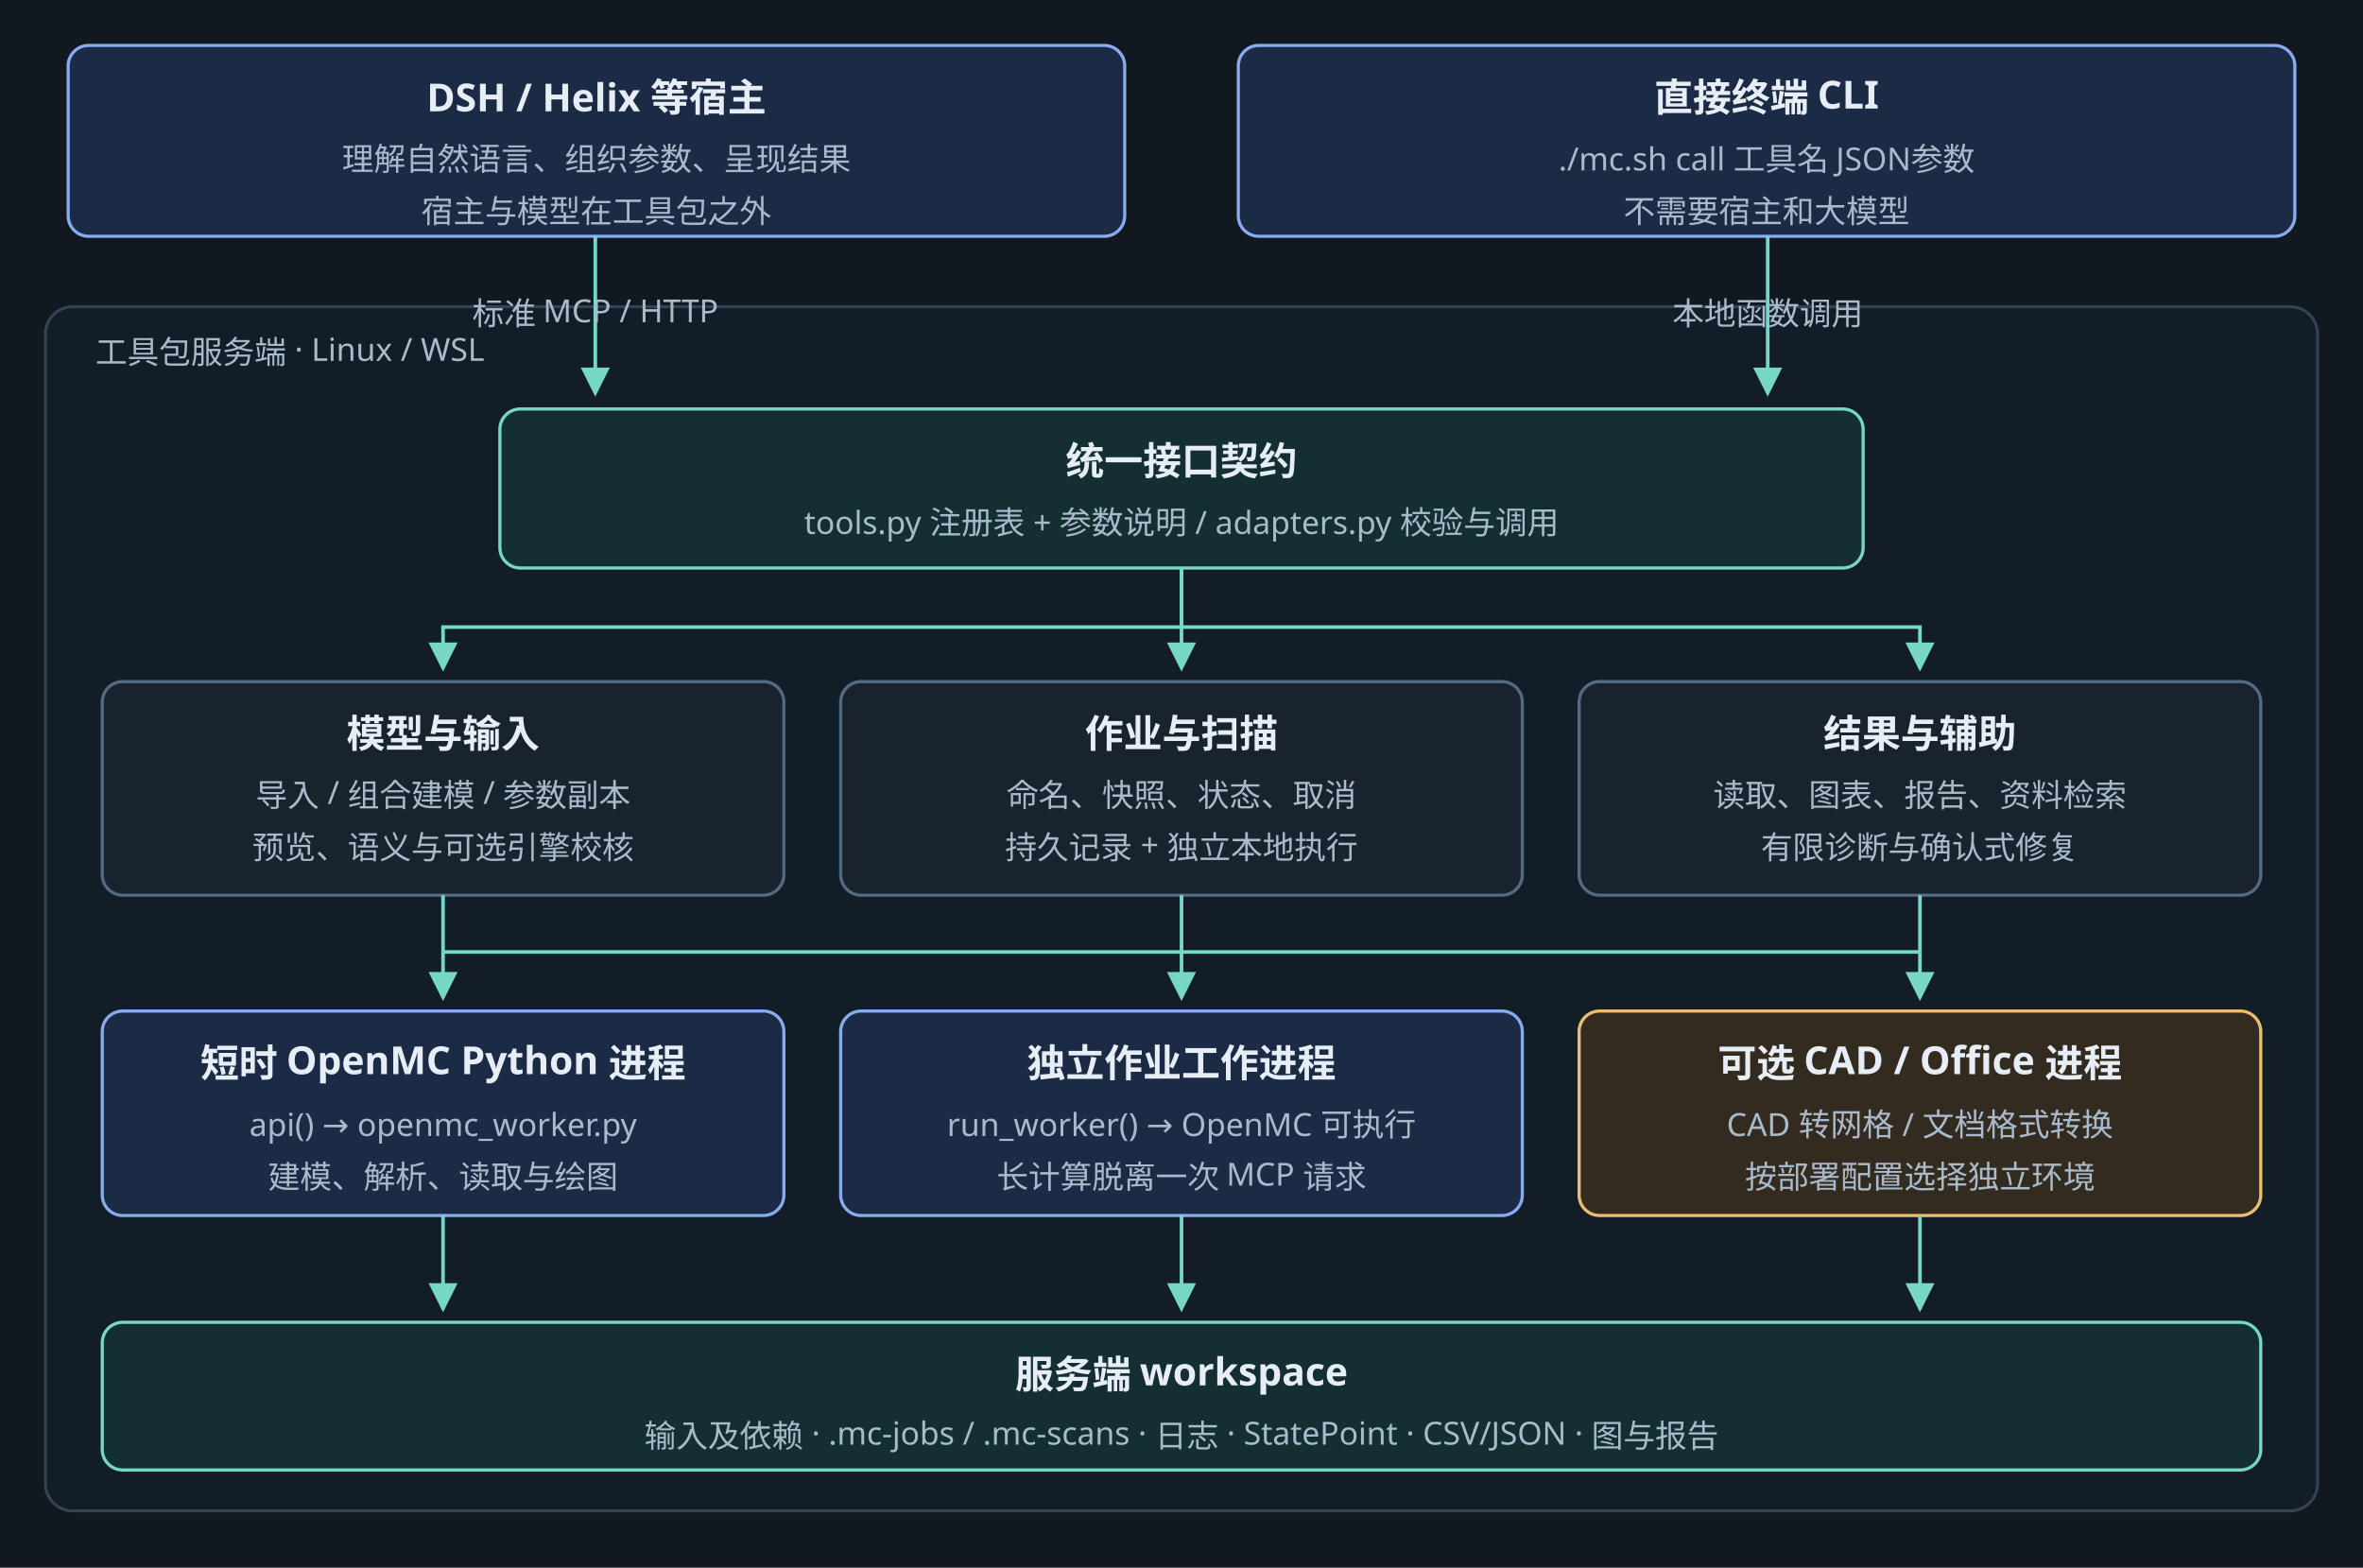
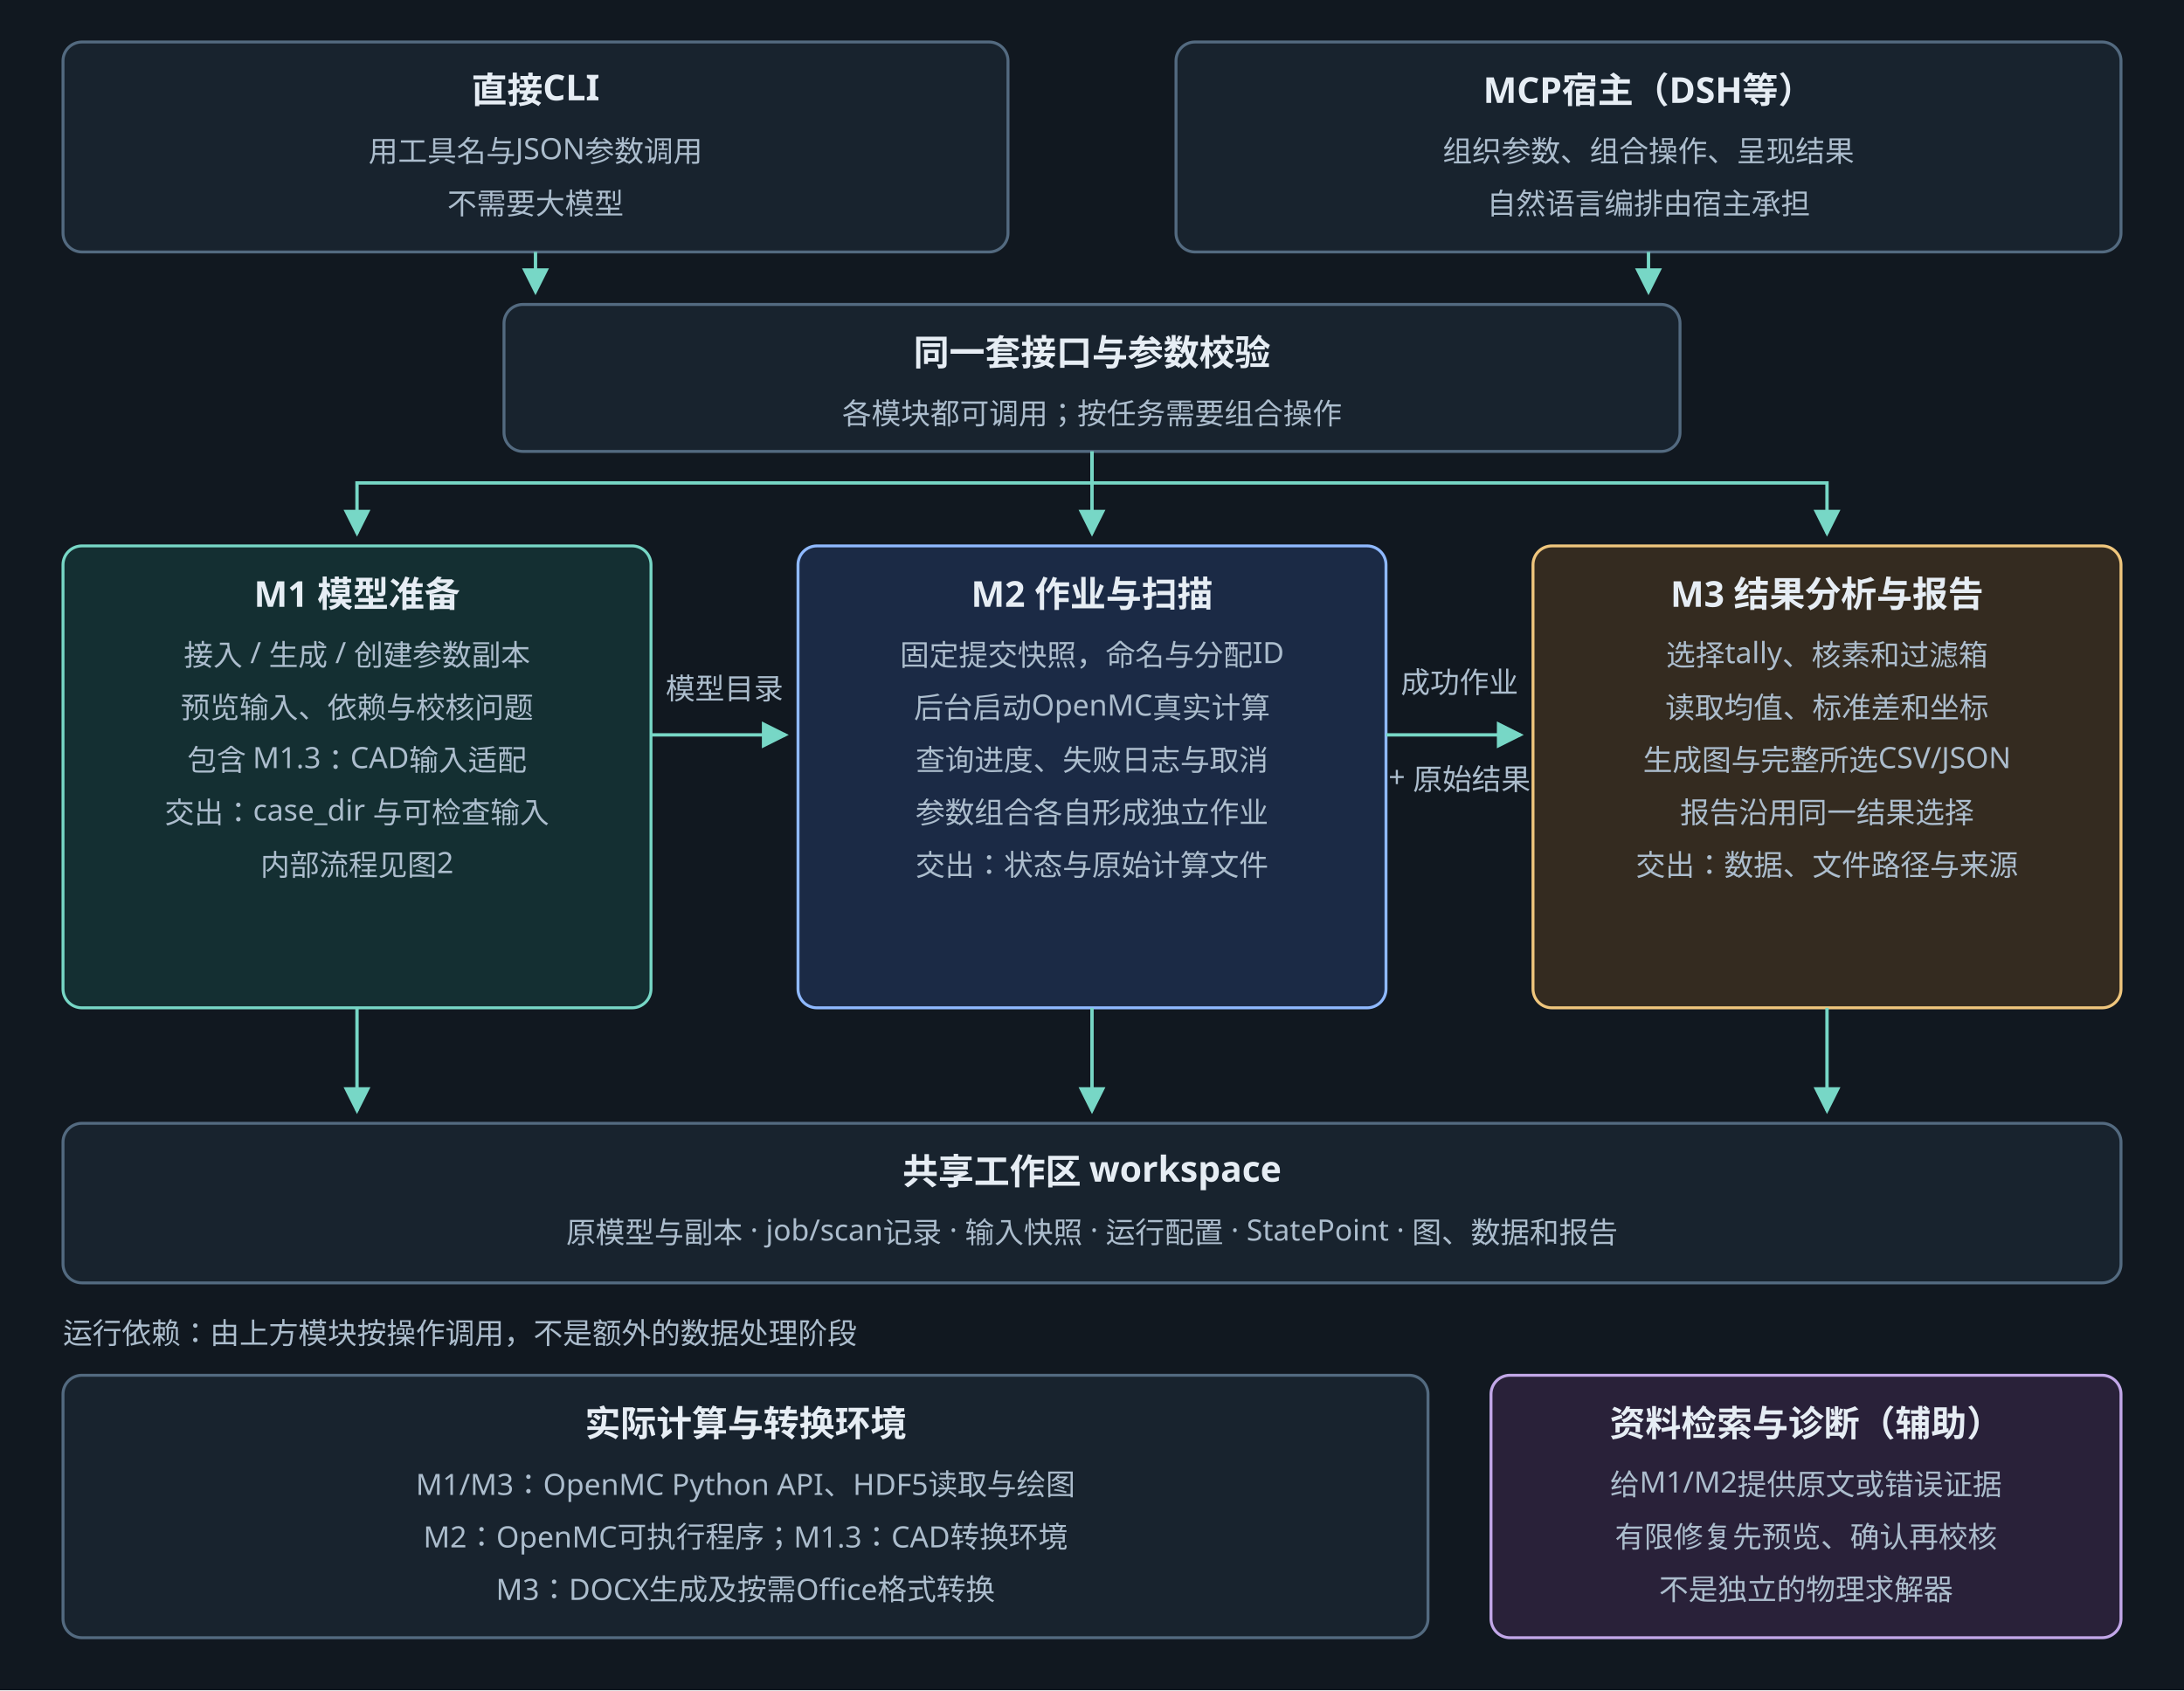
- <svg xmlns="http://www.w3.org/2000/svg" width="1040" height="690" viewBox="0 0 1040 690" role="img" aria-labelledby="title desc">
-   <rect width="1040" height="690" fill="#111820" />
-   <style>text{font-family:system-ui,"Microsoft YaHei",sans-serif;fill:#e6edf4;font-size:16px}.small{fill:#a9bacb;font-size:14px}.head{font-weight:650;font-size:17px}.box{fill:#18232e;stroke:#536a80;stroke-width:1.4}.a{fill:#142f32;stroke:#77d7c6}.b{fill:#1b2a45;stroke:#87abed}.c{fill:#342b20;stroke:#e9bd72}.edge{fill:none;stroke:#77d7c6;stroke-width:1.6;marker-end:url(#arrow)}.return{stroke:#91a4b7;stroke-dasharray:5 4;marker-end:url(#return)}.lane{stroke:#536a80;stroke-dasharray:5 6;stroke-width:1}.group{fill:#121d27;stroke:#344353;stroke-width:1.3}</style>
+ <svg xmlns="http://www.w3.org/2000/svg" width="1040" height="805" viewBox="0 0 1040 805" role="img" aria-labelledby="title desc">
+   <rect width="1040" height="805" fill="#111820" />
+   <style>text{font-family:system-ui,"Microsoft YaHei",sans-serif;fill:#e6edf4;font-size:16px}.small{fill:#acbdcd;font-size:14px}.head{font-weight:650;font-size:17px}.box{fill:#18232e;stroke:#536a80;stroke-width:1.4}.m1{fill:#142f32;stroke:#77d7c6}.m2{fill:#1b2a45;stroke:#8fb9ff}.m3{fill:#342b20;stroke:#efc67d}.aux{fill:#292139;stroke:#c2a7e8}.group{fill:#121d27;stroke:#77d7c6;stroke-width:1.3}.edge{fill:none;stroke:#77d7c6;stroke-width:1.6;marker-end:url(#arrow)}.return{stroke:#91a4b7;stroke-dasharray:5 4;marker-end:url(#return)}.lane{stroke:#536a80;stroke-dasharray:5 6;stroke-width:1}</style>
  <defs>
    <marker id="arrow" markerWidth="8" markerHeight="8" refX="7" refY="4" orient="auto">
      <path d="M0,0 L8,4 L0,8" fill="#77d7c6" />
    </marker>
    <marker id="return" markerWidth="8" markerHeight="8" refX="7" refY="4" orient="auto">
      <path d="M0,0 L8,4 L0,8" fill="#91a4b7" />
    </marker>
  </defs>
-   <rect class="box b" x="30" y="20" width="465" height="84" rx="9" />
-   <text class="head" x="262.5" y="49" text-anchor="middle">DSH / Helix 等宿主</text>
-   <text class="small" x="262.5" y="75" text-anchor="middle">理解自然语言、组织参数、呈现结果</text>
-   <text class="small" x="262.5" y="98" text-anchor="middle">宿主与模型在工具包之外</text>
-   <rect class="box b" x="545" y="20" width="465" height="84" rx="9" />
-   <text class="head" x="777.5" y="49" text-anchor="middle">直接终端 CLI</text>
-   <text class="small" x="777.5" y="75" text-anchor="middle">./mc.sh call 工具名 JSON参数</text>
-   <text class="small" x="777.5" y="98" text-anchor="middle">不需要宿主和大模型</text>
-   <rect class="group" x="20" y="135" width="1000" height="530" rx="12" />
-   <text class="small" x="42" y="160">工具包服务端 · Linux / WSL</text>
-   <rect class="box a" x="220" y="180" width="600" height="70" rx="9" />
-   <text class="head" x="520.0" y="209" text-anchor="middle">统一接口契约</text>
-   <text class="small" x="520.0" y="235" text-anchor="middle">tools.py 注册表 + 参数说明 / adapters.py 校验与调用</text>
-   <path class="edge" d="M262,104 V173" />
-   <text class="small" x="262" y="143" text-anchor="middle">标准 MCP / HTTP</text>
-   <path class="edge" d="M778,104 V173" />
-   <text class="small" x="778" y="143" text-anchor="middle">本地函数调用</text>
-   <rect class="box " x="45" y="300" width="300" height="94" rx="9" />
-   <text class="head" x="195.0" y="329" text-anchor="middle">模型与输入</text>
-   <text class="small" x="195.0" y="355" text-anchor="middle">导入 / 组合建模 / 参数副本</text>
-   <text class="small" x="195.0" y="378" text-anchor="middle">预览、语义与可选引擎校核</text>
-   <rect class="box " x="370" y="300" width="300" height="94" rx="9" />
-   <text class="head" x="520.0" y="329" text-anchor="middle">作业与扫描</text>
-   <text class="small" x="520.0" y="355" text-anchor="middle">命名、快照、状态、取消</text>
-   <text class="small" x="520.0" y="378" text-anchor="middle">持久记录 + 独立本地执行</text>
-   <rect class="box " x="695" y="300" width="300" height="94" rx="9" />
-   <text class="head" x="845.0" y="329" text-anchor="middle">结果与辅助</text>
-   <text class="small" x="845.0" y="355" text-anchor="middle">读取、图表、报告、资料检索</text>
-   <text class="small" x="845.0" y="378" text-anchor="middle">有限诊断与确认式修复</text>
-   <path class="edge" d="M520,250 V276 H195 V294" />
-   <path class="edge" d="M520,250 V276 H520 V294" />
-   <path class="edge" d="M520,250 V276 H845 V294" />
-   <rect class="box b" x="45" y="445" width="300" height="90" rx="9" />
-   <text class="head" x="195.0" y="474" text-anchor="middle">短时 OpenMC Python 进程</text>
-   <text class="small" x="195.0" y="500" text-anchor="middle">api() → openmc_worker.py</text>
-   <text class="small" x="195.0" y="523" text-anchor="middle">建模、解析、读取与绘图</text>
-   <rect class="box b" x="370" y="445" width="300" height="90" rx="9" />
-   <text class="head" x="520.0" y="474" text-anchor="middle">独立作业工作进程</text>
-   <text class="small" x="520.0" y="500" text-anchor="middle">run_worker() → OpenMC 可执行</text>
-   <text class="small" x="520.0" y="523" text-anchor="middle">长计算脱离一次 MCP 请求</text>
-   <rect class="box c" x="695" y="445" width="300" height="90" rx="9" />
-   <text class="head" x="845.0" y="474" text-anchor="middle">可选 CAD / Office 进程</text>
-   <text class="small" x="845.0" y="500" text-anchor="middle">CAD 转网格 / 文档格式转换</text>
-   <text class="small" x="845.0" y="523" text-anchor="middle">按部署配置选择独立环境</text>
-   <path d="M195,419 H845" fill="none" stroke="#77d7c6" stroke-width="1.6" />
-   <path d="M195,394 V419" fill="none" stroke="#77d7c6" stroke-width="1.6" />
-   <path class="edge" d="M195,419 V439" />
-   <path d="M520,394 V419" fill="none" stroke="#77d7c6" stroke-width="1.6" />
-   <path class="edge" d="M520,419 V439" />
-   <path d="M845,394 V419" fill="none" stroke="#77d7c6" stroke-width="1.6" />
-   <path class="edge" d="M845,419 V439" />
-   <rect class="box a" x="45" y="582" width="950" height="65" rx="9" />
-   <text class="head" x="520.0" y="611" text-anchor="middle">服务端 workspace</text>
-   <text class="small" x="520.0" y="637" text-anchor="middle">输入及依赖 · .mc-jobs / .mc-scans · 日志 · StatePoint · CSV/JSON · 图与报告</text>
-   <path class="edge" d="M195,535 V576" />
-   <path class="edge" d="M520,535 V576" />
-   <path class="edge" d="M845,535 V576" />
+   <rect class="box " x="30" y="20" width="450" height="100" rx="9" />
+   <text class="head" x="255.0" y="49" text-anchor="middle">直接CLI</text>
+   <text class="small" x="255.0" y="77" text-anchor="middle">用工具名与JSON参数调用</text>
+   <text class="small" x="255.0" y="102" text-anchor="middle">不需要大模型</text>
+   <rect class="box " x="560" y="20" width="450" height="100" rx="9" />
+   <text class="head" x="785.0" y="49" text-anchor="middle">MCP宿主（DSH等）</text>
+   <text class="small" x="785.0" y="77" text-anchor="middle">组织参数、组合操作、呈现结果</text>
+   <text class="small" x="785.0" y="102" text-anchor="middle">自然语言编排由宿主承担</text>
+   <rect class="box " x="240" y="145" width="560" height="70" rx="9" />
+   <text class="head" x="520.0" y="174" text-anchor="middle">同一套接口与参数校验</text>
+   <text class="small" x="520.0" y="202" text-anchor="middle">各模块都可调用；按任务需要组合操作</text>
+   <path class="edge" d="M255,120 V139" />
+   <path class="edge" d="M785,120 V139" />
+   <path class="edge" d="M520,215 V230 H170 V254" />
+   <path class="edge" d="M520,215 V230 H520 V254" />
+   <path class="edge" d="M520,215 V230 H870 V254" />
+   <rect class="box m1" x="30" y="260" width="280" height="220" rx="9" />
+   <text class="head" x="170.0" y="289" text-anchor="middle">M1 模型准备</text>
+   <text class="small" x="170.0" y="317" text-anchor="middle">接入 / 生成 / 创建参数副本</text>
+   <text class="small" x="170.0" y="342" text-anchor="middle">预览输入、依赖与校核问题</text>
+   <text class="small" x="170.0" y="367" text-anchor="middle">包含 M1.3：CAD输入适配</text>
+   <text class="small" x="170.0" y="392" text-anchor="middle">交出：case_dir 与可检查输入</text>
+   <text class="small" x="170.0" y="417" text-anchor="middle">内部流程见图2</text>
+   <rect class="box m2" x="380" y="260" width="280" height="220" rx="9" />
+   <text class="head" x="520.0" y="289" text-anchor="middle">M2 作业与扫描</text>
+   <text class="small" x="520.0" y="317" text-anchor="middle">固定提交快照，命名与分配ID</text>
+   <text class="small" x="520.0" y="342" text-anchor="middle">后台启动OpenMC真实计算</text>
+   <text class="small" x="520.0" y="367" text-anchor="middle">查询进度、失败日志与取消</text>
+   <text class="small" x="520.0" y="392" text-anchor="middle">参数组合各自形成独立作业</text>
+   <text class="small" x="520.0" y="417" text-anchor="middle">交出：状态与原始计算文件</text>
+   <rect class="box m3" x="730" y="260" width="280" height="220" rx="9" />
+   <text class="head" x="870.0" y="289" text-anchor="middle">M3 结果分析与报告</text>
+   <text class="small" x="870.0" y="317" text-anchor="middle">选择tally、核素和过滤箱</text>
+   <text class="small" x="870.0" y="342" text-anchor="middle">读取均值、标准差和坐标</text>
+   <text class="small" x="870.0" y="367" text-anchor="middle">生成图与完整所选CSV/JSON</text>
+   <text class="small" x="870.0" y="392" text-anchor="middle">报告沿用同一结果选择</text>
+   <text class="small" x="870.0" y="417" text-anchor="middle">交出：数据、文件路径与来源</text>
+   <path class="edge" d="M310,350 H374" />
+   <text class="small" x="345" y="333" text-anchor="middle">模型目录</text>
+   <path class="edge" d="M660,350 H724" />
+   <text class="small" x="695" y="330" text-anchor="middle">成功作业</text>
+   <text class="small" x="695" y="375" text-anchor="middle">+ 原始结果</text>
+   <rect class="box " x="30" y="535" width="980" height="76" rx="9" />
+   <text class="head" x="520.0" y="564" text-anchor="middle">共享工作区 workspace</text>
+   <text class="small" x="520.0" y="592" text-anchor="middle">原模型与副本 · job/scan记录 · 输入快照 · 运行配置 · StatePoint · 图、数据和报告</text>
+   <path class="edge" d="M170,480 V529" />
+   <path class="edge" d="M520,480 V529" />
+   <path class="edge" d="M870,480 V529" />
+   <text class="small" x="30" y="640">运行依赖：由上方模块按操作调用，不是额外的数据处理阶段</text>
+   <rect class="box " x="30" y="655" width="650" height="125" rx="9" />
+   <text class="head" x="355.0" y="684" text-anchor="middle">实际计算与转换环境</text>
+   <text class="small" x="355.0" y="712" text-anchor="middle">M1/M3：OpenMC Python API、HDF5读取与绘图</text>
+   <text class="small" x="355.0" y="737" text-anchor="middle">M2：OpenMC可执行程序；M1.3：CAD转换环境</text>
+   <text class="small" x="355.0" y="762" text-anchor="middle">M3：DOCX生成及按需Office格式转换</text>
+   <rect class="box aux" x="710" y="655" width="300" height="125" rx="9" />
+   <text class="head" x="860.0" y="684" text-anchor="middle">资料检索与诊断（辅助）</text>
+   <text class="small" x="860.0" y="712" text-anchor="middle">给M1/M2提供原文或错误证据</text>
+   <text class="small" x="860.0" y="737" text-anchor="middle">有限修复先预览、确认再校核</text>
+   <text class="small" x="860.0" y="762" text-anchor="middle">不是独立的物理求解器</text>
</svg>
